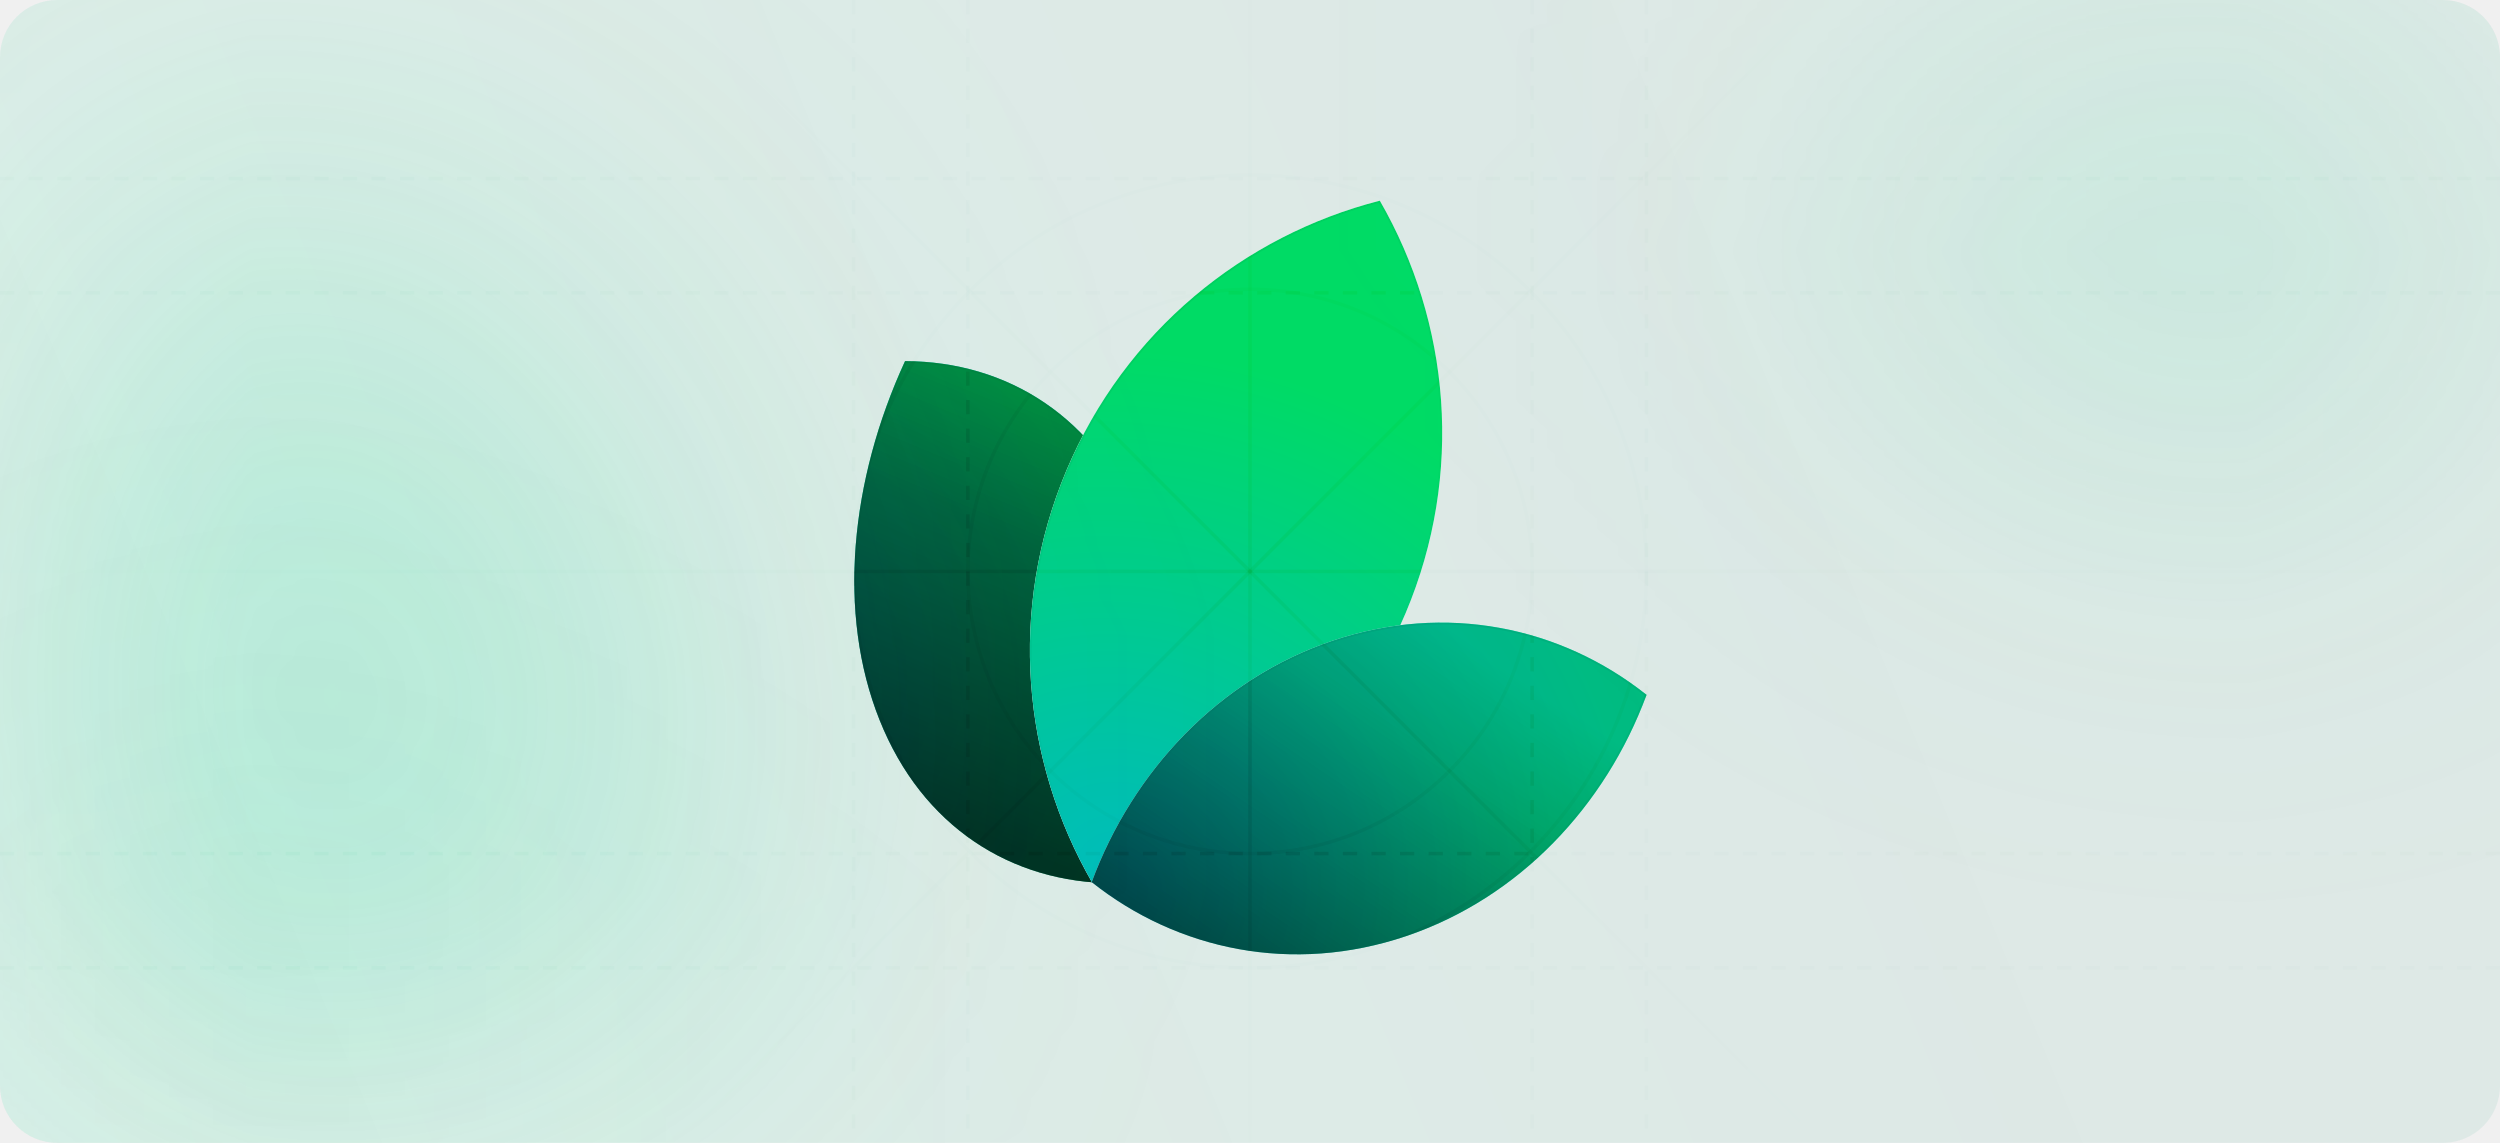
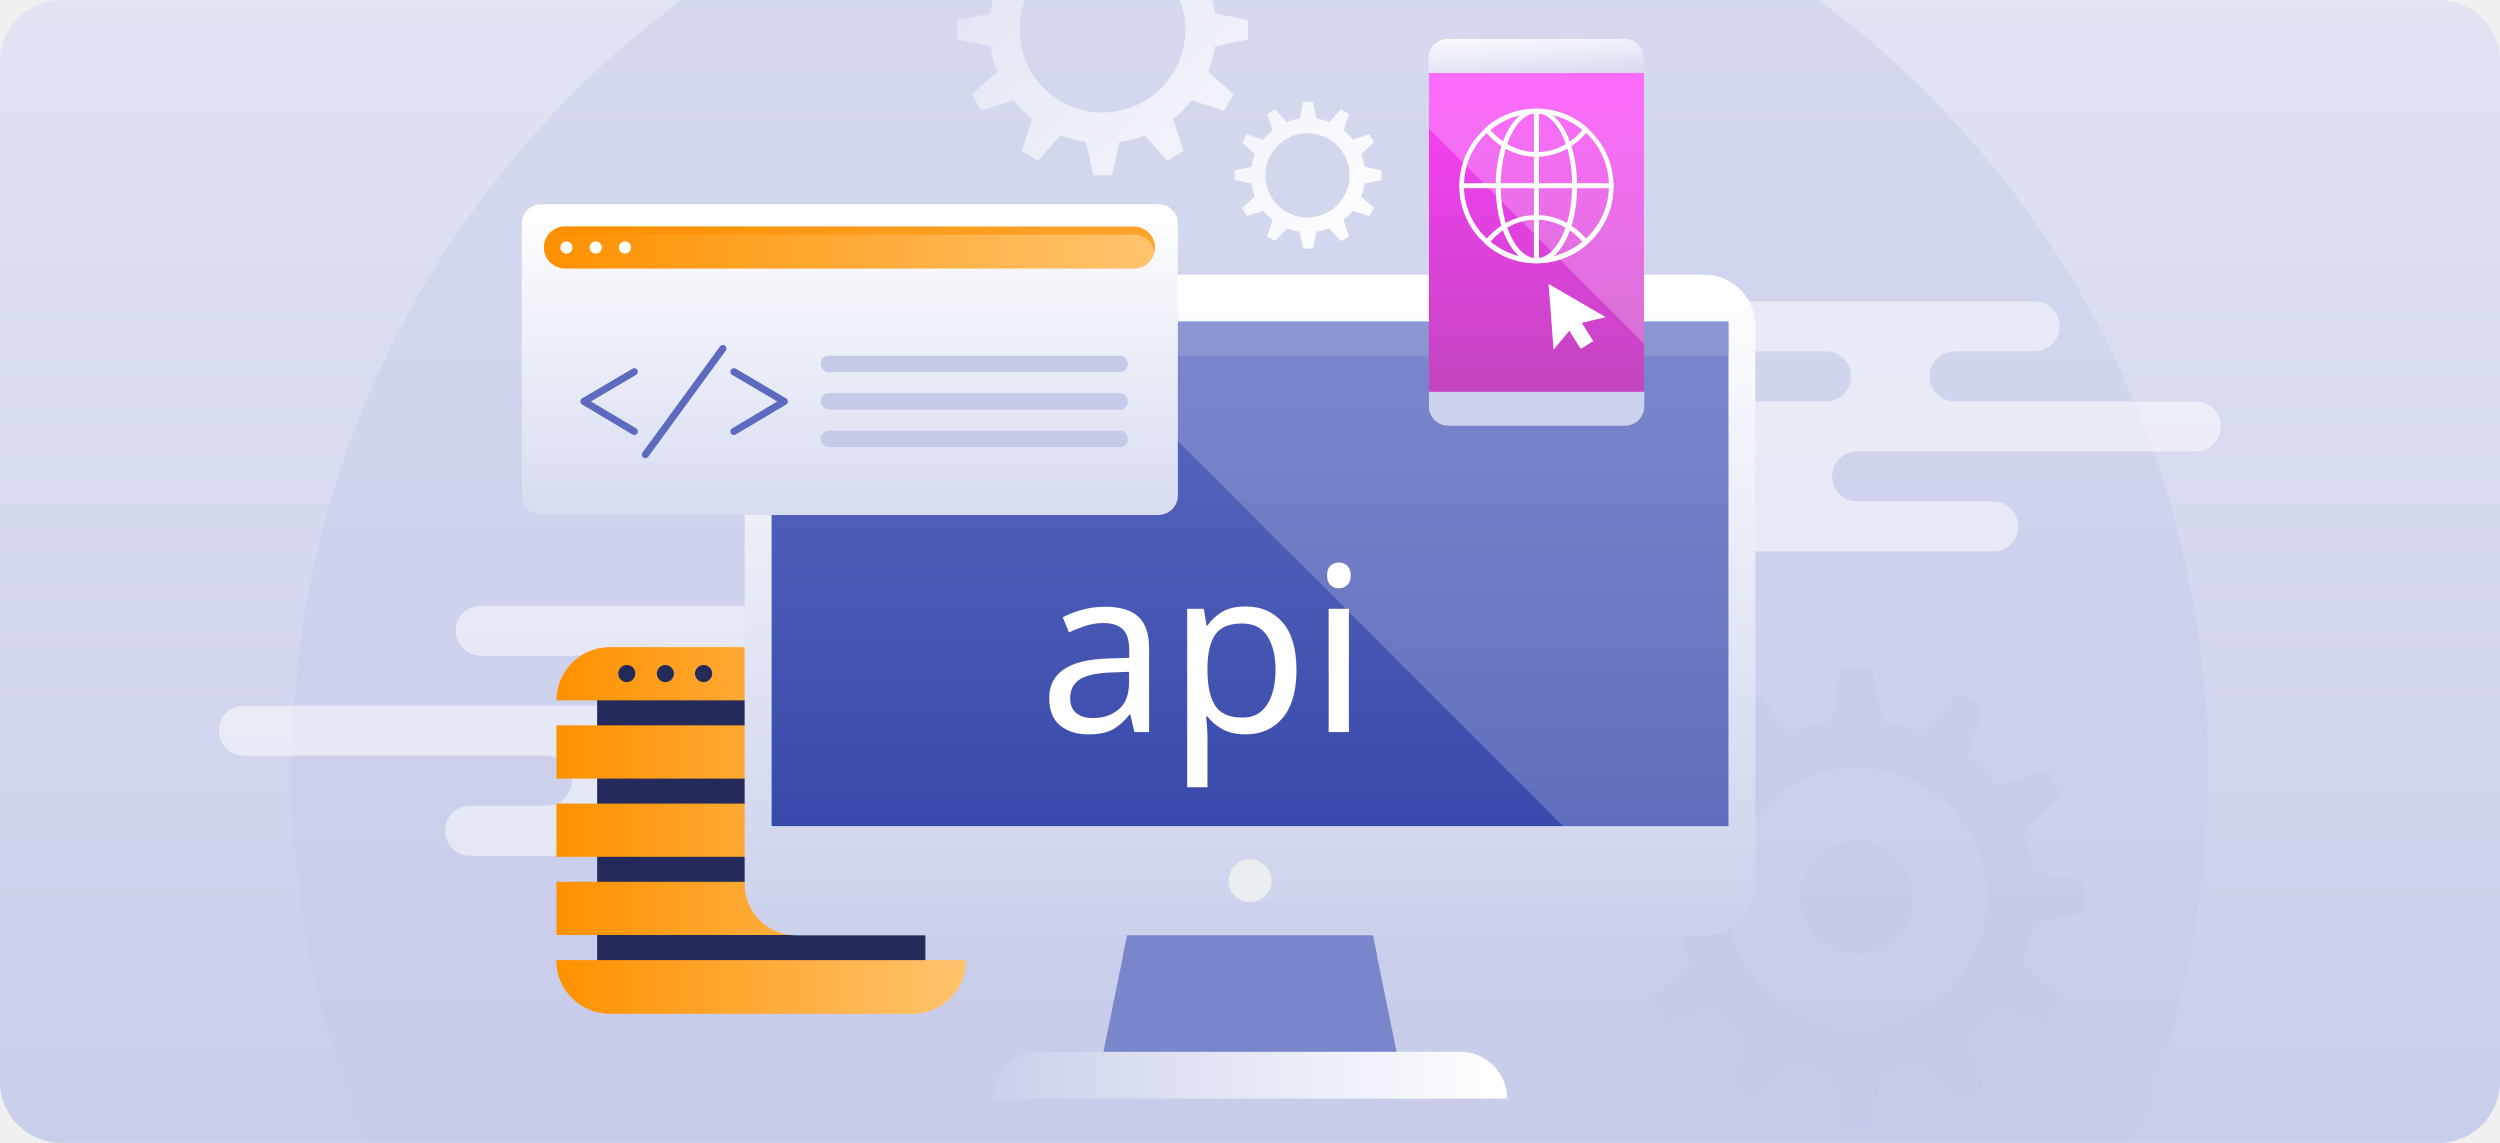
- <svg xmlns="http://www.w3.org/2000/svg" width="700" height="320" viewBox="0 0 700 320" fill="none">
-   <g clip-path="url(#clip0_2862_278)">
-     <rect width="700" height="320" rx="16" fill="url(#paint0_linear_2862_278)" />
-     <path d="M311.889 247.3C283.097 247.215 258.226 231.466 246.292 201.629C234.357 171.793 238.02 134.523 253.414 101.112C282.206 101.197 307.077 116.945 319.011 146.782C330.946 176.619 327.283 213.888 311.889 247.3Z" fill="white" />
-     <path d="M311.889 247.3C283.097 247.215 258.226 231.466 246.292 201.629C234.357 171.793 238.02 134.523 253.414 101.112C282.206 101.197 307.077 116.945 319.011 146.782C330.946 176.619 327.283 213.888 311.889 247.3Z" fill="url(#paint1_radial_2862_278)" />
-     <path d="M311.889 247.3C283.097 247.215 258.226 231.466 246.292 201.629C234.357 171.793 238.02 134.523 253.414 101.112C282.206 101.197 307.077 116.945 319.011 146.782C330.946 176.619 327.283 213.888 311.889 247.3Z" fill="black" fill-opacity="0.5" style="mix-blend-mode:hard-light" />
-     <path d="M311.889 247.3C283.097 247.215 258.226 231.466 246.292 201.629C234.357 171.793 238.02 134.523 253.414 101.112C282.206 101.197 307.077 116.945 319.011 146.782C330.946 176.619 327.283 213.888 311.889 247.3Z" fill="url(#paint2_linear_2862_278)" fill-opacity="0.5" style="mix-blend-mode:hard-light" />
-     <path d="M311.72 247.034C283.108 246.887 258.409 231.208 246.538 201.531C234.656 171.825 238.271 134.702 253.583 101.377C282.195 101.524 306.894 117.203 318.765 146.88C330.647 176.586 327.031 213.709 311.72 247.034Z" stroke="url(#paint3_linear_2862_278)" stroke-opacity="0.05" stroke-width="0.531" />
-     <path d="M305.839 247.174C343.92 237.419 377.154 210.619 393.585 171.64C410.017 132.661 405.98 90.199 386.347 56.193C348.266 65.948 315.032 92.749 298.601 131.728C282.169 170.706 286.206 213.168 305.839 247.174Z" fill="white" />
-     <path d="M305.839 247.174C343.92 237.419 377.154 210.619 393.585 171.64C410.017 132.661 405.98 90.199 386.347 56.193C348.266 65.948 315.032 92.749 298.601 131.728C282.169 170.706 286.206 213.168 305.839 247.174Z" fill="url(#paint4_radial_2862_278)" />
-     <path d="M393.341 171.537C376.971 210.369 343.89 237.091 305.969 246.867C286.462 212.959 282.476 170.663 298.845 131.831C315.215 92.998 348.295 66.276 386.217 56.5C405.724 90.408 409.71 132.704 393.341 171.537Z" stroke="url(#paint5_linear_2862_278)" stroke-opacity="0.05" stroke-width="0.531" />
-     <path d="M305.686 246.995C329.75 266.114 361.965 272.832 393.671 262.129C425.376 251.426 449.499 225.691 461.03 194.556C436.967 175.437 404.751 168.719 373.046 179.422C341.34 190.125 317.217 215.86 305.686 246.995Z" fill="white" />
-     <path d="M305.686 246.995C329.75 266.114 361.965 272.832 393.671 262.129C425.376 251.426 449.499 225.691 461.03 194.556C436.967 175.437 404.751 168.719 373.046 179.422C341.34 190.125 317.217 215.86 305.686 246.995Z" fill="url(#paint6_radial_2862_278)" />
-     <path d="M305.686 246.995C329.75 266.114 361.965 272.832 393.671 262.129C425.376 251.426 449.499 225.691 461.03 194.556C436.967 175.437 404.751 168.719 373.046 179.422C341.34 190.125 317.217 215.86 305.686 246.995Z" fill="black" fill-opacity="0.2" style="mix-blend-mode:hard-light" />
-     <path d="M305.686 246.995C329.75 266.114 361.965 272.832 393.671 262.129C425.376 251.426 449.499 225.691 461.03 194.556C436.967 175.437 404.751 168.719 373.046 179.422C341.34 190.125 317.217 215.86 305.686 246.995Z" fill="url(#paint7_linear_2862_278)" fill-opacity="0.5" style="mix-blend-mode:hard-light" />
-     <path d="M393.586 261.878C362.035 272.529 329.981 265.88 306.002 246.907C317.535 215.919 341.571 190.327 373.13 179.673C404.682 169.023 436.736 175.671 460.715 194.644C449.182 225.632 425.146 251.224 393.586 261.878Z" stroke="url(#paint8_linear_2862_278)" stroke-opacity="0.05" stroke-width="0.531" />
-     <g opacity="0.8" filter="url(#filter0_f_2862_278)">
-       <circle cx="660" cy="-60" r="160" fill="#18E299" fill-opacity="0.4" />
+ <svg xmlns="http://www.w3.org/2000/svg" xmlns:xlink="http://www.w3.org/1999/xlink" version="1.1" id="Layer_1" x="0px" y="0px" viewBox="0 0 700 320" style="enable-background:new 0 0 700 320;" xml:space="preserve">
+   <style type="text/css">
+ 	.st0{clip-path:url(#SVGID_00000083794561231233681680000012769084991702358936_);}
+ 	.st1{fill:url(#SVGID_00000039117789814068177620000010594730435281037454_);}
+ 	.st2{opacity:0.41;clip-path:url(#SVGID_00000159431879907545212470000005037468175834869436_);fill:#C5CAE9;}
+ 	.st3{opacity:0.5;fill:#FFFFFF;}
+ 	.st4{opacity:0.56;}
+ 	.st5{fill:#C5CAE9;}
+ 	.st6{fill:#242B5B;}
+ 	.st7{fill:url(#SVGID_00000179626755277089038450000000228418195155669692_);}
+ 	.st8{fill:url(#SVGID_00000133526233426029245480000013784327086691454874_);}
+ 	.st9{fill:url(#SVGID_00000121274983671288146640000014573795689908065961_);}
+ 	.st10{fill:url(#SVGID_00000075873967905597073450000017200427215242400178_);}
+ 	.st11{fill:url(#SVGID_00000010290220910213918450000006292281301285223583_);}
+ 	.st12{fill:url(#SVGID_00000132797652812362146670000015874094084253560711_);}
+ 	.st13{opacity:0.35;}
+ 	.st14{fill:url(#SVGID_00000134970326213834003160000012880658870182455971_);}
+ 	.st15{fill:url(#SVGID_00000076599898388052885220000009227767933526620312_);}
+ 	.st16{fill:url(#SVGID_00000116917993519465730500000001634409591645130374_);}
+ 	.st17{fill:url(#SVGID_00000096780468028635223120000012268136429485187245_);}
+ 	.st18{fill:#7986CB;}
+ 	.st19{opacity:0.6;fill:#7986CB;}
+ 	.st20{fill:url(#SVGID_00000000204535093903988620000011953175239264852158_);}
+ 	.st21{fill:url(#SVGID_00000174579669783720605450000002158618995091887550_);}
+ 	.st22{fill:#0078C0;}
+ 	.st23{fill:url(#SVGID_00000078002872230632459240000017166827516638406074_);}
+ 	.st24{fill:#EAEEF1;}
+ 	.st25{opacity:0.2;}
+ 	.st26{fill:#FFFFFF;}
+ 	.st27{fill:url(#SVGID_00000111190529738822687750000004638136983287586709_);}
+ 	.st28{fill:url(#SVGID_00000013880176947489413160000010643452582446133920_);}
+ 	.st29{opacity:0.57;fill:#FB8C00;}
+ 	.st30{fill:none;stroke:#5C6BC0;stroke-width:2;stroke-linecap:round;stroke-linejoin:round;stroke-miterlimit:10;}
+ 	.st31{fill:url(#SVGID_00000049939781522245624230000000633298043081082815_);}
+ 	.st32{fill:url(#SVGID_00000009556538613580515810000012920906571790778004_);}
+ 	.st33{fill:url(#SVGID_00000156578990894854007160000014144846945372072606_);}
+ 	.st34{fill:url(#SVGID_00000052785787920701049830000006420735529456337035_);}
+ 	.st35{fill:url(#SVGID_00000012443214656656332050000003608971029908904608_);}
+ 	.st36{opacity:0.24;}
+ 	.st37{font-family:'NasalizationRg-Regular';}
+ 	.st38{font-size:64.4px;}
+ </style>
+   <g>
+     <defs>
+       <path id="SVGID_1_" d="M682.9,320H17.1C7.7,320,0,312.3,0,302.9V17.1C0,7.7,7.7,0,17.1,0h665.8c9.4,0,17.1,7.7,17.1,17.1v285.8    C700,312.3,692.3,320,682.9,320z" />
+     </defs>
+     <clipPath id="SVGID_00000108288056899309508320000013633090176887117458_">
+       <use xlink:href="#SVGID_1_" style="overflow:visible;" />
+     </clipPath>
+     <g style="clip-path:url(#SVGID_00000108288056899309508320000013633090176887117458_);">
+       <linearGradient id="SVGID_00000049922412728189036570000015591484702825391804_" gradientUnits="userSpaceOnUse" x1="350" y1="374.207" x2="350" y2="-92.459">
+         <stop offset="0" style="stop-color:#C5CAE9" />
+         <stop offset="1" style="stop-color:#E8EAF6" />
+       </linearGradient>
+       <rect y="-92.5" style="fill:url(#SVGID_00000049922412728189036570000015591484702825391804_);" width="700" height="466.7" />
+       <g>
+         <defs>
+           <rect id="SVGID_00000167364102971061764480000004046282010873970106_" y="-92.5" width="700" height="466.7" />
+         </defs>
+         <clipPath id="SVGID_00000101790674585089995110000017490095391324171702_">
+           <use xlink:href="#SVGID_00000167364102971061764480000004046282010873970106_" style="overflow:visible;" />
+         </clipPath>
+         <circle style="opacity:0.41;clip-path:url(#SVGID_00000101790674585089995110000017490095391324171702_);fill:#C5CAE9;" cx="350" cy="216" r="268.3" />
+       </g>
    </g>
-     <g opacity="0.8" filter="url(#filter1_f_2862_278)">
-       <circle cx="20" cy="213" r="160" fill="#18E299" fill-opacity="0.33" />
+     <g style="clip-path:url(#SVGID_00000108288056899309508320000013633090176887117458_);">
+       <g>
+         <path class="st3" d="M576.7,91.4L576.7,91.4c0-3.9-3.1-7-7-7H348.9c-3.9,0-7,3.1-7,7l0,0c0,3.9,3.1,7,7,7h162.4c3.9,0,7,3.1,7,7     l0,0c0,3.9-3.1,7-7,7H404.6c-3.9,0-7,3.1-7,7l0,0c0,3.9,3.1,7,7,7h58.7c3.9,0,7,3.1,7,7v0c0,3.9-3.1,7-7,7h-21.5     c-3.9,0-7,3.1-7,7l0,0c0,3.9,3.1,7,7,7h116.3c3.9,0,7-3.1,7-7l0,0c0-3.9-3.1-7-7-7H520c-3.9,0-7-3.1-7-7v0c0-3.9,3.1-7,7-7h94.8     c3.9,0,7-3.1,7-7l0,0c0-3.9-3.1-7-7-7h-67.5c-3.9,0-7-3.1-7-7l0,0c0-3.9,3.1-7,7-7h22.3C573.5,98.4,576.7,95.2,576.7,91.4z" />
+         <path class="st3" d="M293.6,176.6L293.6,176.6c0-3.9-3.1-7-7-7h-152c-3.9,0-7,3.1-7,7l0,0c0,3.9,3.1,7,7,7h50.7c3.9,0,7,3.1,7,7     l0,0c0,3.9-3.1,7-7,7h-117c-3.9,0-7,3.1-7,7l0,0c0,3.9,3.1,7,7,7h84.8c3.9,0,7,3.1,7,7v0c0,3.9-3.1,7-7,7h-21.5c-3.9,0-7,3.1-7,7     l0,0c0,3.9,3.1,7,7,7h120.1c3.9,0,7-3.1,7-7l0,0c0-3.9-3.1-7-7-7h-38.2c-3.9,0-7-3.1-7-7v0c0-3.9,3.1-7,7-7h130.3     c3.9,0,7-3.1,7-7l0,0c0-3.9-3.1-7-7-7H220.5c-3.9,0-7-3.1-7-7l0,0c0-3.9,3.1-7,7-7h66.2C290.5,183.6,293.6,180.5,293.6,176.6z" />
+       </g>
+       <g>
+         <g class="st4">
+           <path class="st5" d="M583.9,255.4v-8.3l-14.6-3.1c-0.6-3.9-1.6-7.6-3-11.2l11.1-9.9l-4.2-7.2l-14.2,4.6c-2.4-3-5.2-5.8-8.2-8.2      l4.6-14.2l-7.2-4.2l-9.9,11.1c-3.5-1.4-7.3-2.4-11.2-3l-3.1-14.6h-8.3l-3.1,14.6c-3.9,0.6-7.6,1.6-11.2,3l-9.9-11.1l-7.2,4.2      l4.6,14.2c-3,2.4-5.8,5.2-8.2,8.2l-14.2-4.6l-4.2,7.2l11.1,9.9c-1.4,3.5-2.4,7.3-3,11.2l-14.6,3.1v8.3l14.6,3.1      c0.6,3.9,1.6,7.6,3,11.2l-11.1,9.9l4.2,7.2l14.2-4.6c2.4,3,5.2,5.8,8.2,8.2l-4.6,14.2l7.2,4.2l9.9-11.1c3.5,1.4,7.3,2.4,11.2,3      l3.1,14.6h8.3l3.1-14.6c3.9-0.6,7.6-1.6,11.2-3l9.9,11.1l7.2-4.2l-4.6-14.2c3-2.4,5.8-5.2,8.2-8.2l14.2,4.6l4.2-7.2l-11.1-9.9      c1.4-3.5,2.4-7.3,3-11.2L583.9,255.4z M556.3,251.3c0,20.1-16.3,36.4-36.4,36.4c-20.1,0-36.4-16.3-36.4-36.4      c0-20.1,16.3-36.4,36.4-36.4C540,214.9,556.3,231.2,556.3,251.3z" />
+           <ellipse transform="matrix(0.2314 -0.9728 0.9728 0.2314 155.1716 698.9672)" class="st5" cx="520" cy="251.3" rx="15.9" ry="15.9" />
+         </g>
+         <g>
+           <rect x="167.2" y="188.6" class="st6" width="91.9" height="87.7" />
+           <g>
+             <linearGradient id="SVGID_00000051341226379184848510000001921042092101745034_" gradientUnits="userSpaceOnUse" x1="155.788" y1="188.631" x2="270.491" y2="188.631">
+               <stop offset="0" style="stop-color:#FF9100" />
+               <stop offset="1" style="stop-color:#FFC46E" />
+             </linearGradient>
+             <path style="fill:url(#SVGID_00000051341226379184848510000001921042092101745034_);" d="M270.5,196.1H155.8l0,0       c0-8.2,6.7-14.9,14.9-14.9h84.9C263.8,181.2,270.5,187.9,270.5,196.1L270.5,196.1z" />
+             <linearGradient id="SVGID_00000098932180090806671800000013116479009500123052_" gradientUnits="userSpaceOnUse" x1="155.788" y1="210.55" x2="270.491" y2="210.55">
+               <stop offset="0" style="stop-color:#FF9100" />
+               <stop offset="1" style="stop-color:#FFC46E" />
+             </linearGradient>
+             <rect x="155.8" y="203.1" style="fill:url(#SVGID_00000098932180090806671800000013116479009500123052_);" width="114.7" height="14.9" />
+             <linearGradient id="SVGID_00000044144086576922197290000015586618736921257104_" gradientUnits="userSpaceOnUse" x1="155.788" y1="232.47" x2="270.491" y2="232.47">
+               <stop offset="0" style="stop-color:#FF9100" />
+               <stop offset="1" style="stop-color:#FFC46E" />
+             </linearGradient>
+             <rect x="155.8" y="225" style="fill:url(#SVGID_00000044144086576922197290000015586618736921257104_);" width="114.7" height="14.9" />
+             <linearGradient id="SVGID_00000098191168948393256370000001873080559800670350_" gradientUnits="userSpaceOnUse" x1="155.788" y1="254.389" x2="270.491" y2="254.389">
+               <stop offset="0" style="stop-color:#FF9100" />
+               <stop offset="1" style="stop-color:#FFC46E" />
+             </linearGradient>
+             <rect x="155.8" y="246.9" style="fill:url(#SVGID_00000098191168948393256370000001873080559800670350_);" width="114.7" height="14.9" />
+             <linearGradient id="SVGID_00000165927113374009421340000014697431813226630302_" gradientUnits="userSpaceOnUse" x1="155.788" y1="276.308" x2="270.491" y2="276.308">
+               <stop offset="0" style="stop-color:#FF9100" />
+               <stop offset="1" style="stop-color:#FFC46E" />
+             </linearGradient>
+             <path style="fill:url(#SVGID_00000165927113374009421340000014697431813226630302_);" d="M255.6,283.8h-84.9       c-8.2,0-14.9-6.7-14.9-14.9l0,0h114.7l0,0C270.5,277.1,263.8,283.8,255.6,283.8z" />
+           </g>
+           <linearGradient id="SVGID_00000011752523281986786380000012961540015998339243_" gradientUnits="userSpaceOnUse" x1="155.788" y1="276.308" x2="270.491" y2="276.308">
+             <stop offset="0" style="stop-color:#FF9100" />
+             <stop offset="1" style="stop-color:#FFC46E" />
+           </linearGradient>
+           <path style="fill:url(#SVGID_00000011752523281986786380000012961540015998339243_);" d="M255.6,283.8h-84.9      c-8.2,0-14.9-6.7-14.9-14.9l0,0h114.7l0,0C270.5,277.1,263.8,283.8,255.6,283.8z" />
+           <g>
+             <path class="st6" d="M177.9,188.6c0,1.3-1.1,2.4-2.4,2.4c-1.3,0-2.4-1.1-2.4-2.4c0-1.3,1.1-2.4,2.4-2.4       C176.9,186.2,177.9,187.3,177.9,188.6z" />
+             <path class="st6" d="M188.7,188.6c0,1.3-1.1,2.4-2.4,2.4c-1.3,0-2.4-1.1-2.4-2.4c0-1.3,1.1-2.4,2.4-2.4       C187.6,186.2,188.7,187.3,188.7,188.6z" />
+             <path class="st6" d="M199.4,188.6c0,1.3-1.1,2.4-2.4,2.4c-1.3,0-2.4-1.1-2.4-2.4c0-1.3,1.1-2.4,2.4-2.4       C198.4,186.2,199.4,187.3,199.4,188.6z" />
+           </g>
+           <g class="st13">
+             <linearGradient id="SVGID_00000182491250744511905800000014902371529213652617_" gradientUnits="userSpaceOnUse" x1="155.788" y1="188.631" x2="270.491" y2="188.631">
+               <stop offset="0" style="stop-color:#FF9100" />
+               <stop offset="1" style="stop-color:#FFC46E" />
+             </linearGradient>
+             <path style="fill:url(#SVGID_00000182491250744511905800000014902371529213652617_);" d="M270.5,196.1       c0-8.2-6.7-14.9-14.9-14.9h-59.5l14.9,14.9L270.5,196.1L270.5,196.1z" />
+             <linearGradient id="SVGID_00000047751730449622900620000009351351099215057582_" gradientUnits="userSpaceOnUse" x1="155.789" y1="210.55" x2="270.491" y2="210.55">
+               <stop offset="0" style="stop-color:#FF9100" />
+               <stop offset="1" style="stop-color:#FFC46E" />
+             </linearGradient>
+             <polygon style="fill:url(#SVGID_00000047751730449622900620000009351351099215057582_);" points="270.5,203.1 218,203.1        232.9,218 270.5,218      " />
+             <linearGradient id="SVGID_00000010310167584733080570000002790599088276345008_" gradientUnits="userSpaceOnUse" x1="155.789" y1="232.47" x2="270.492" y2="232.47">
+               <stop offset="0" style="stop-color:#FF9100" />
+               <stop offset="1" style="stop-color:#FFC46E" />
+             </linearGradient>
+             <polygon style="fill:url(#SVGID_00000010310167584733080570000002790599088276345008_);" points="270.5,225 239.9,225        254.8,239.9 270.5,239.9      " />
+             <linearGradient id="SVGID_00000163052826834287272540000007369370343043589566_" gradientUnits="userSpaceOnUse" x1="155.788" y1="251.275" x2="270.491" y2="251.275">
+               <stop offset="0" style="stop-color:#FF9100" />
+               <stop offset="1" style="stop-color:#FFC46E" />
+             </linearGradient>
+             <polygon style="fill:url(#SVGID_00000163052826834287272540000007369370343043589566_);" points="270.5,246.9 261.8,246.9        270.5,255.6      " />
+           </g>
+         </g>
+         <g>
+           <polygon class="st18" points="392,299.2 308,299.2 319.8,241.5 380.2,241.5     " />
+           <polygon class="st19" points="385.7,267.8 314.3,267.8 319.8,241.5 380.2,241.5     " />
+           <linearGradient id="SVGID_00000129168973912853075730000016414504835104720287_" gradientUnits="userSpaceOnUse" x1="278.027" y1="301.022" x2="421.973" y2="301.022">
+             <stop offset="0" style="stop-color:#CCD1EC" />
+             <stop offset="1" style="stop-color:#FFFFFF" />
+           </linearGradient>
+           <path style="fill:url(#SVGID_00000129168973912853075730000016414504835104720287_);" d="M422,307.6H278l0,0      c0-7.2,5.9-13.1,13.1-13.1h117.8C416.1,294.5,422,300.3,422,307.6L422,307.6z" />
+           <linearGradient id="SVGID_00000065039650155607210430000008706547104688776068_" gradientUnits="userSpaceOnUse" x1="350" y1="261.874" x2="350" y2="76.888">
+             <stop offset="0" style="stop-color:#CCD1EC" />
+             <stop offset="1" style="stop-color:#FFFFFF" />
+           </linearGradient>
+           <path style="fill:url(#SVGID_00000065039650155607210430000008706547104688776068_);" d="M477.1,261.9H222.9      c-8,0-14.4-6.5-14.4-14.4V91.3c0-8,6.5-14.4,14.4-14.4h254.2c8,0,14.4,6.5,14.4,14.4v156.1C491.5,255.4,485.1,261.9,477.1,261.9      z" />
+           <rect x="216.1" y="90.1" class="st22" width="267.8" height="141.2" />
+           <linearGradient id="SVGID_00000183215099603364955080000014899443143203103147_" gradientUnits="userSpaceOnUse" x1="350" y1="231.273" x2="350" y2="90.1">
+             <stop offset="0" style="stop-color:#3949AB" />
+             <stop offset="1" style="stop-color:#5C6BC0" />
+           </linearGradient>
+           <rect x="216.1" y="90.1" style="fill:url(#SVGID_00000183215099603364955080000014899443143203103147_);" width="267.8" height="141.2" />
+           <rect x="216.1" y="90.1" class="st19" width="267.8" height="9.5" />
+           <circle class="st24" cx="350" cy="246.6" r="6" />
+           <g class="st25">
+             <polygon class="st26" points="483.9,90.1 296.4,90.1 437.6,231.3 483.9,231.3      " />
+           </g>
+         </g>
+         <g>
+           <g>
+             <linearGradient id="SVGID_00000081622217139731848800000005134135162794656176_" gradientUnits="userSpaceOnUse" x1="237.899" y1="170.074" x2="237.899" y2="56.214">
+               <stop offset="0" style="stop-color:#CCD1EC" />
+               <stop offset="1" style="stop-color:#FFFFFF" />
+             </linearGradient>
+             <path style="fill:url(#SVGID_00000081622217139731848800000005134135162794656176_);" d="M324.3,144.2H151.5       c-3,0-5.4-2.4-5.4-5.4V62.6c0-3,2.4-5.4,5.4-5.4h172.9c3,0,5.4,2.4,5.4,5.4v76.2C329.8,141.8,327.3,144.2,324.3,144.2z" />
+             <g>
+               <linearGradient id="SVGID_00000055687461098607751080000004031481723684394153_" gradientUnits="userSpaceOnUse" x1="152.353" y1="69.314" x2="323.446" y2="69.314">
+                 <stop offset="0" style="stop-color:#FF9100" />
+                 <stop offset="1" style="stop-color:#FFC46E" />
+               </linearGradient>
+               <path style="fill:url(#SVGID_00000055687461098607751080000004031481723684394153_);" d="M317.6,75.2H158.2        c-3.2,0-5.9-2.6-5.9-5.9l0,0c0-3.2,2.6-5.9,5.9-5.9h159.3c3.2,0,5.9,2.6,5.9,5.9l0,0C323.4,72.6,320.8,75.2,317.6,75.2z" />
+               <path class="st29" d="M158.2,65.7h159.3c2.9,0,5.2,2.1,5.8,4.8c0.1-0.4,0.1-0.7,0.1-1.1c0-3.2-2.6-5.9-5.9-5.9H158.2        c-3.2,0-5.9,2.6-5.9,5.9c0,0.4,0,0.7,0.1,1.1C153,67.7,155.4,65.7,158.2,65.7z" />
+               <circle class="st26" cx="158.6" cy="69.3" r="1.7" />
+               <circle class="st26" cx="166.8" cy="69.3" r="1.7" />
+               <circle class="st26" cx="175" cy="69.3" r="1.7" />
+             </g>
+             <g>
+               <g>
+                 <g>
+                   <polyline class="st30" points="177.6,120.8 163.5,112.4 177.6,104.1         " />
+                   <polyline class="st30" points="205.5,104.1 219.6,112.4 205.5,120.8         " />
+                 </g>
+                 <line class="st30" x1="202.4" y1="97.6" x2="180.7" y2="127.3" />
+               </g>
+               <g>
+                 <path class="st5" d="M313.5,104.2h-81.4c-1.2,0-2.3-1-2.3-2.3l0,0c0-1.2,1-2.3,2.3-2.3h81.4c1.2,0,2.3,1,2.3,2.3l0,0         C315.8,103.2,314.8,104.2,313.5,104.2z" />
+                 <path class="st5" d="M313.5,114.7h-81.4c-1.2,0-2.3-1-2.3-2.3l0,0c0-1.2,1-2.3,2.3-2.3h81.4c1.2,0,2.3,1,2.3,2.3l0,0         C315.8,113.7,314.8,114.7,313.5,114.7z" />
+                 <path class="st5" d="M313.5,125.2h-81.4c-1.2,0-2.3-1-2.3-2.3l0,0c0-1.2,1-2.3,2.3-2.3h81.4c1.2,0,2.3,1,2.3,2.3l0,0         C315.8,124.2,314.8,125.2,313.5,125.2z" />
+               </g>
+             </g>
+           </g>
+         </g>
+         <linearGradient id="SVGID_00000159431386305673356990000000645733935209872559_" gradientUnits="userSpaceOnUse" x1="380.711" y1="80.297" x2="272.619" y2="-27.794">
+           <stop offset="0" style="stop-color:#FFFFFF" />
+           <stop offset="1" style="stop-color:#DFE2F3" />
+         </linearGradient>
+         <path style="fill:url(#SVGID_00000159431386305673356990000000645733935209872559_);" d="M349.5,11V5.7l-9.3-2     c-0.4-2.5-1-4.9-1.9-7.1l7.1-6.3l-2.7-4.6l-9,2.9c-1.5-1.9-3.3-3.7-5.2-5.2l2.9-9l-4.6-2.7l-6.3,7.1c-2.3-0.9-4.7-1.5-7.1-1.9     l-2-9.3h-5.3l-2,9.3c-2.5,0.4-4.9,1-7.1,1.9l-6.3-7.1l-4.6,2.7l2.9,9c-1.9,1.5-3.7,3.3-5.2,5.2l-9-2.9l-2.7,4.6l7.1,6.3     c-0.9,2.3-1.5,4.7-1.9,7.1l-9.3,2V11l9.3,2c0.4,2.5,1,4.9,1.9,7.1l-7.1,6.3l2.7,4.6l9-2.9c1.5,1.9,3.3,3.7,5.2,5.2l-2.9,9     l4.6,2.7l6.3-7.1c2.3,0.9,4.7,1.5,7.1,1.9l2,9.3h5.3l2-9.3c2.5-0.4,4.9-1,7.1-1.9l6.3,7.1l4.6-2.7l-2.9-9     c1.9-1.5,3.7-3.3,5.2-5.2l9,2.9l2.7-4.6l-7.1-6.3c0.9-2.3,1.5-4.7,1.9-7.1L349.5,11z M331.9,8.3c0,12.8-10.4,23.2-23.2,23.2     c-12.8,0-23.2-10.4-23.2-23.2c0-12.8,10.4-23.2,23.2-23.2C321.6-14.8,331.9-4.4,331.9,8.3z" />
+         <linearGradient id="SVGID_00000085958428257418091060000009005592328944209342_" gradientUnits="userSpaceOnUse" x1="389.02" y1="71.988" x2="280.928" y2="-36.104">
+           <stop offset="0" style="stop-color:#FFFFFF" />
+           <stop offset="1" style="stop-color:#DFE2F3" />
+         </linearGradient>
+         <path style="fill:url(#SVGID_00000085958428257418091060000009005592328944209342_);" d="M386.8,50.4v-2.7l-4.7-1     c-0.2-1.3-0.5-2.5-1-3.6l3.6-3.2l-1.3-2.3l-4.6,1.5c-0.8-1-1.7-1.9-2.6-2.6l1.5-4.6l-2.3-1.3l-3.2,3.6c-1.1-0.5-2.4-0.8-3.6-1     l-1-4.7h-2.7l-1,4.7c-1.3,0.2-2.5,0.5-3.6,1l-3.2-3.6l-2.3,1.3l1.5,4.6c-1,0.8-1.9,1.7-2.6,2.6l-4.6-1.5l-1.3,2.3l3.6,3.2     c-0.5,1.1-0.8,2.4-1,3.6l-4.7,1v2.7l4.7,1c0.2,1.3,0.5,2.5,1,3.6l-3.6,3.2l1.3,2.3l4.6-1.5c0.8,1,1.7,1.9,2.6,2.6l-1.5,4.6     l2.3,1.3l3.2-3.6c1.1,0.5,2.4,0.8,3.6,1l1,4.7h2.7l1-4.7c1.3-0.2,2.5-0.5,3.6-1l3.2,3.6l2.3-1.3l-1.5-4.6c1-0.8,1.9-1.7,2.6-2.6     l4.6,1.5l1.3-2.3l-3.6-3.2c0.5-1.1,0.8-2.4,1-3.6L386.8,50.4z M377.9,49.1c0,6.5-5.3,11.8-11.8,11.8c-6.5,0-11.8-5.3-11.8-11.8     s5.3-11.8,11.8-11.8C372.6,37.3,377.9,42.6,377.9,49.1z" />
+         <g>
+           <g>
+             <linearGradient id="SVGID_00000018212556621207231770000007112052367248314782_" gradientUnits="userSpaceOnUse" x1="430.219" y1="108.116" x2="430.219" y2="17.822">
+               <stop offset="0" style="stop-color:#C445C0" />
+               <stop offset="1" style="stop-color:#FF3EFF" />
+             </linearGradient>
+             <rect x="400.1" y="20.4" style="fill:url(#SVGID_00000018212556621207231770000007112052367248314782_);" width="60.2" height="89.8" />
+             <linearGradient id="SVGID_00000031165261296859747090000007500319200123724190_" gradientUnits="userSpaceOnUse" x1="472.784" y1="96.408" x2="394.296" y2="217.761" gradientTransform="matrix(1 0 0 -0.1143 0 34.6674)">
+               <stop offset="0" style="stop-color:#CCD1EC" />
+               <stop offset="1" style="stop-color:#FFFFFF" />
+             </linearGradient>
+             <path style="fill:url(#SVGID_00000031165261296859747090000007500319200123724190_);" d="M454.9,10.9h-49.5       c-3,0-5.4,2.4-5.4,5.4v4.1h60.2v-4.1C460.3,13.4,457.9,10.9,454.9,10.9z" />
+             <linearGradient id="SVGID_00000148632836464398069700000011926061572312123274_" gradientUnits="userSpaceOnUse" x1="117.971" y1="-211.562" x2="39.483" y2="-90.207" gradientTransform="matrix(1 0 0 -0.1143 0 34.6674)">
+               <stop offset="0" style="stop-color:#CCD1EC" />
+               <stop offset="1" style="stop-color:#FFFFFF" />
+             </linearGradient>
+             <path style="fill:url(#SVGID_00000148632836464398069700000011926061572312123274_);" d="M460.3,109.7h-60.2v4.1       c0,3,2.4,5.4,5.4,5.4h49.5c3,0,5.4-2.4,5.4-5.4V109.7z" />
+             <g class="st36">
+               <polygon class="st26" points="460.3,20.4 400.1,20.4 400.1,36 460.3,96.2       " />
+             </g>
+           </g>
+           <g>
+             <g>
+               <path class="st26" d="M430.2,73.7c-11.9,0-21.6-9.7-21.6-21.6c0-11.9,9.7-21.6,21.6-21.6s21.6,9.7,21.6,21.6        C451.9,64,442.2,73.7,430.2,73.7z M430.2,31.7c-11.2,0-20.3,9.1-20.3,20.3c0,11.2,9.1,20.3,20.3,20.3        c11.2,0,20.3-9.1,20.3-20.3C450.5,40.8,441.4,31.7,430.2,31.7z" />
+             </g>
+             <g>
+               <path class="st26" d="M430.2,73.7c-6.4,0-11.4-9.5-11.4-21.6c0-12.1,5-21.6,11.4-21.6c6.4,0,11.4,9.5,11.4,21.6        C441.6,64.2,436.6,73.7,430.2,73.7z M430.2,31.7c-5.5,0-10,9.1-10,20.3c0,11.2,4.5,20.3,10,20.3c5.5,0,10-9.1,10-20.3        C440.3,40.8,435.8,31.7,430.2,31.7z" />
+             </g>
+             <g>
+               <path class="st26" d="M430.2,73.2c-0.4,0-0.7,0.2-0.7-0.2V31c0-0.4,0.3-0.2,0.7-0.2c0.4,0,0.7-0.2,0.7,0.2v42        C430.9,73.4,430.6,73.2,430.2,73.2z" />
+             </g>
+             <g>
+               <path class="st26" d="M451.2,52.7h-42c-0.4,0-0.7-0.3-0.7-0.7c0-0.4,0.3-0.7,0.7-0.7h42c0.4,0,0.7,0.3,0.7,0.7        C451.9,52.4,451.6,52.7,451.2,52.7z" />
+             </g>
+             <g>
+               <path class="st26" d="M430.2,73.7c-5.3,0-10.3-1.9-14.3-5.4c-0.3-0.2-0.3-0.6-0.1-0.9c3.7-4.6,8.9-7.2,14.4-7.2        c5.5,0,10.7,2.6,14.4,7.2c0.2,0.3,0.2,0.7-0.1,0.9C440.6,71.7,435.5,73.7,430.2,73.7z M417.3,67.7c3.6,3,8.2,4.7,12.9,4.7        c4.7,0,9.3-1.7,12.9-4.7c-3.4-3.9-8.1-6.2-12.9-6.2C425.4,61.5,420.7,63.7,417.3,67.7z" />
+             </g>
+             <g>
+               <path class="st26" d="M430.2,43.9c-5.5,0-10.7-2.6-14.4-7.2c-0.2-0.3-0.2-0.7,0.1-0.9c4-3.5,9-5.4,14.3-5.4        c5.3,0,10.3,1.9,14.3,5.4c0.3,0.2,0.3,0.6,0.1,0.9C440.9,41.3,435.7,43.9,430.2,43.9z M417.3,36.4c3.4,3.9,8.1,6.2,12.9,6.2        c4.9,0,9.5-2.2,12.9-6.2c-3.6-3-8.2-4.7-12.9-4.7C425.5,31.7,420.9,33.4,417.3,36.4z" />
+             </g>
+           </g>
+           <polygon class="st26" points="449.6,88.8 433.6,79.5 435,97.9 439.4,92.6 442.6,97.7 446.1,95.5 442.9,90.4     " />
+         </g>
+       </g>
    </g>
-     <g opacity="0.8" filter="url(#filter2_f_2862_278)">
-       <circle cx="660" cy="480" r="160" fill="#18E299" fill-opacity="0.52" />
-     </g>
-     <g opacity="0.8" filter="url(#filter3_f_2862_278)">
-       <circle cx="20" cy="413" r="160" fill="#18E299" fill-opacity="0.22" />
-     </g>
-     <g style="mix-blend-mode:overlay" opacity="0.1">
-       <path d="M0 50H700" stroke="black" stroke-dasharray="4 4" />
-     </g>
-     <g style="mix-blend-mode:overlay" opacity="0.1">
-       <path d="M0 82H700" stroke="black" stroke-dasharray="4 4" />
-     </g>
-     <g style="mix-blend-mode:overlay" opacity="0.1">
-       <path d="M239 0L239 320" stroke="black" stroke-dasharray="4 4" />
-     </g>
-     <g style="mix-blend-mode:overlay" opacity="0.1">
-       <path d="M271 0L271 320" stroke="black" stroke-dasharray="4 4" />
-     </g>
-     <g style="mix-blend-mode:overlay" opacity="0.1">
-       <path d="M461 0L461 320" stroke="black" stroke-dasharray="4 4" />
-     </g>
-     <g style="mix-blend-mode:overlay" opacity="0.1">
-       <path d="M350 0L350 320" stroke="url(#paint9_linear_2862_278)" />
-     </g>
-     <g style="mix-blend-mode:overlay" opacity="0.1">
-       <path d="M429 0L429 320" stroke="black" stroke-dasharray="4 4" />
-     </g>
-     <g style="mix-blend-mode:overlay" opacity="0.1">
-       <path d="M0 271H700" stroke="black" stroke-dasharray="4 4" />
-     </g>
-     <g style="mix-blend-mode:overlay" opacity="0.1">
-       <path d="M0 239H700" stroke="black" stroke-dasharray="4 4" />
-     </g>
-     <g style="mix-blend-mode:overlay" opacity="0.1">
-       <path d="M0 160H700" stroke="url(#paint10_linear_2862_278)" />
-     </g>
-     <g style="mix-blend-mode:overlay" opacity="0.1">
-       <path d="M511 -1L189 321" stroke="url(#paint11_linear_2862_278)" />
-     </g>
-     <g style="mix-blend-mode:overlay" opacity="0.1">
-       <path d="M511 321L189 -1" stroke="url(#paint12_linear_2862_278)" />
-     </g>
-     <g style="mix-blend-mode:overlay" opacity="0.05">
-       <circle cx="350" cy="160" r="111" stroke="black" />
-     </g>
-     <g style="mix-blend-mode:overlay" opacity="0.05">
-       <circle cx="350" cy="160" r="79" stroke="black" />
+     <g style="clip-path:url(#SVGID_00000108288056899309508320000013633090176887117458_);">
+       <text transform="matrix(1 0 0 1 290.8174 204.9828)" class="st26 st37 st38">api</text>
    </g>
  </g>
-   <defs>
-     <filter id="filter0_f_2862_278" x="260" y="-460" width="800" height="800" filterUnits="userSpaceOnUse" color-interpolation-filters="sRGB">
-       <feFlood flood-opacity="0" result="BackgroundImageFix" />
-       <feBlend mode="normal" in="SourceGraphic" in2="BackgroundImageFix" result="shape" />
-       <feGaussianBlur stdDeviation="120" result="effect1_foregroundBlur_2862_278" />
-     </filter>
-     <filter id="filter1_f_2862_278" x="-380" y="-187" width="800" height="800" filterUnits="userSpaceOnUse" color-interpolation-filters="sRGB">
-       <feFlood flood-opacity="0" result="BackgroundImageFix" />
-       <feBlend mode="normal" in="SourceGraphic" in2="BackgroundImageFix" result="shape" />
-       <feGaussianBlur stdDeviation="120" result="effect1_foregroundBlur_2862_278" />
-     </filter>
-     <filter id="filter2_f_2862_278" x="260" y="80" width="800" height="800" filterUnits="userSpaceOnUse" color-interpolation-filters="sRGB">
-       <feFlood flood-opacity="0" result="BackgroundImageFix" />
-       <feBlend mode="normal" in="SourceGraphic" in2="BackgroundImageFix" result="shape" />
-       <feGaussianBlur stdDeviation="120" result="effect1_foregroundBlur_2862_278" />
-     </filter>
-     <filter id="filter3_f_2862_278" x="-380" y="13" width="800" height="800" filterUnits="userSpaceOnUse" color-interpolation-filters="sRGB">
-       <feFlood flood-opacity="0" result="BackgroundImageFix" />
-       <feBlend mode="normal" in="SourceGraphic" in2="BackgroundImageFix" result="shape" />
-       <feGaussianBlur stdDeviation="120" result="effect1_foregroundBlur_2862_278" />
-     </filter>
-     <linearGradient id="paint0_linear_2862_278" x1="1.04308e-05" y1="320" x2="710.784" y2="26.079" gradientUnits="userSpaceOnUse">
-       <stop stop-color="#18E299" stop-opacity="0.09" />
-       <stop offset="0.729" stop-color="#0D9373" stop-opacity="0.08" />
-     </linearGradient>
-     <radialGradient id="paint1_radial_2862_278" cx="0" cy="0" r="1" gradientUnits="userSpaceOnUse" gradientTransform="translate(208.697 189.703) rotate(-10.029) scale(169.097 167.466)">
-       <stop stop-color="#00B0BB" />
-       <stop offset="1" stop-color="#00DB65" />
-     </radialGradient>
-     <linearGradient id="paint2_linear_2862_278" x1="306.587" y1="93.56" x2="252.341" y2="224.228" gradientUnits="userSpaceOnUse">
-       <stop stop-color="#18E299" />
-       <stop offset="1" />
-     </linearGradient>
-     <linearGradient id="paint3_linear_2862_278" x1="311.84" y1="123.717" x2="253.579" y2="224.761" gradientUnits="userSpaceOnUse">
-       <stop />
-       <stop offset="1" stop-opacity="0" />
-     </linearGradient>
-     <radialGradient id="paint4_radial_2862_278" cx="0" cy="0" r="1" gradientUnits="userSpaceOnUse" gradientTransform="translate(313.407 243.64) rotate(-75.7542) scale(203.632 223.902)">
-       <stop stop-color="#00BBBB" />
-       <stop offset="0.713" stop-color="#00DB65" />
-     </radialGradient>
-     <linearGradient id="paint5_linear_2862_278" x1="308.586" y1="102.284" x2="383.487" y2="201.169" gradientUnits="userSpaceOnUse">
-       <stop />
-       <stop offset="1" stop-opacity="0" />
-     </linearGradient>
-     <radialGradient id="paint6_radial_2862_278" cx="0" cy="0" r="1" gradientUnits="userSpaceOnUse" gradientTransform="translate(311.447 249.925) rotate(-20.3524) scale(174.776 163.096)">
-       <stop stop-color="#00B0BB" />
-       <stop offset="1" stop-color="#00DB65" />
-     </radialGradient>
-     <linearGradient id="paint7_linear_2862_278" x1="395.843" y1="169.781" x2="332.121" y2="263.82" gradientUnits="userSpaceOnUse">
-       <stop stop-color="#00B1BC" />
-       <stop offset="1" />
-     </linearGradient>
-     <linearGradient id="paint8_linear_2862_278" x1="395.843" y1="169.781" x2="370.991" y2="271.799" gradientUnits="userSpaceOnUse">
-       <stop />
-       <stop offset="1" stop-opacity="0" />
-     </linearGradient>
-     <linearGradient id="paint9_linear_2862_278" x1="350" y1="0" x2="350" y2="320" gradientUnits="userSpaceOnUse">
-       <stop stop-opacity="0" />
-       <stop offset="0" stop-opacity="0.3" />
-       <stop offset="0.333" />
-       <stop offset="0.667" />
-       <stop offset="1" stop-opacity="0.3" />
-     </linearGradient>
-     <linearGradient id="paint10_linear_2862_278" x1="0" y1="160" x2="700" y2="160" gradientUnits="userSpaceOnUse">
-       <stop stop-opacity="0.1" />
-       <stop offset="0.5" />
-       <stop offset="1" stop-opacity="0.1" />
-     </linearGradient>
-     <linearGradient id="paint11_linear_2862_278" x1="511" y1="-1" x2="189" y2="321" gradientUnits="userSpaceOnUse">
-       <stop stop-opacity="0.1" />
-       <stop offset="0.5" />
-       <stop offset="1" stop-opacity="0.1" />
-     </linearGradient>
-     <linearGradient id="paint12_linear_2862_278" x1="511" y1="321" x2="189" y2="-1" gradientUnits="userSpaceOnUse">
-       <stop stop-opacity="0.1" />
-       <stop offset="0.5" />
-       <stop offset="1" stop-opacity="0.1" />
-     </linearGradient>
-     <clipPath id="clip0_2862_278">
-       <rect width="700" height="320" rx="16" fill="white" />
-     </clipPath>
-   </defs>
</svg>
